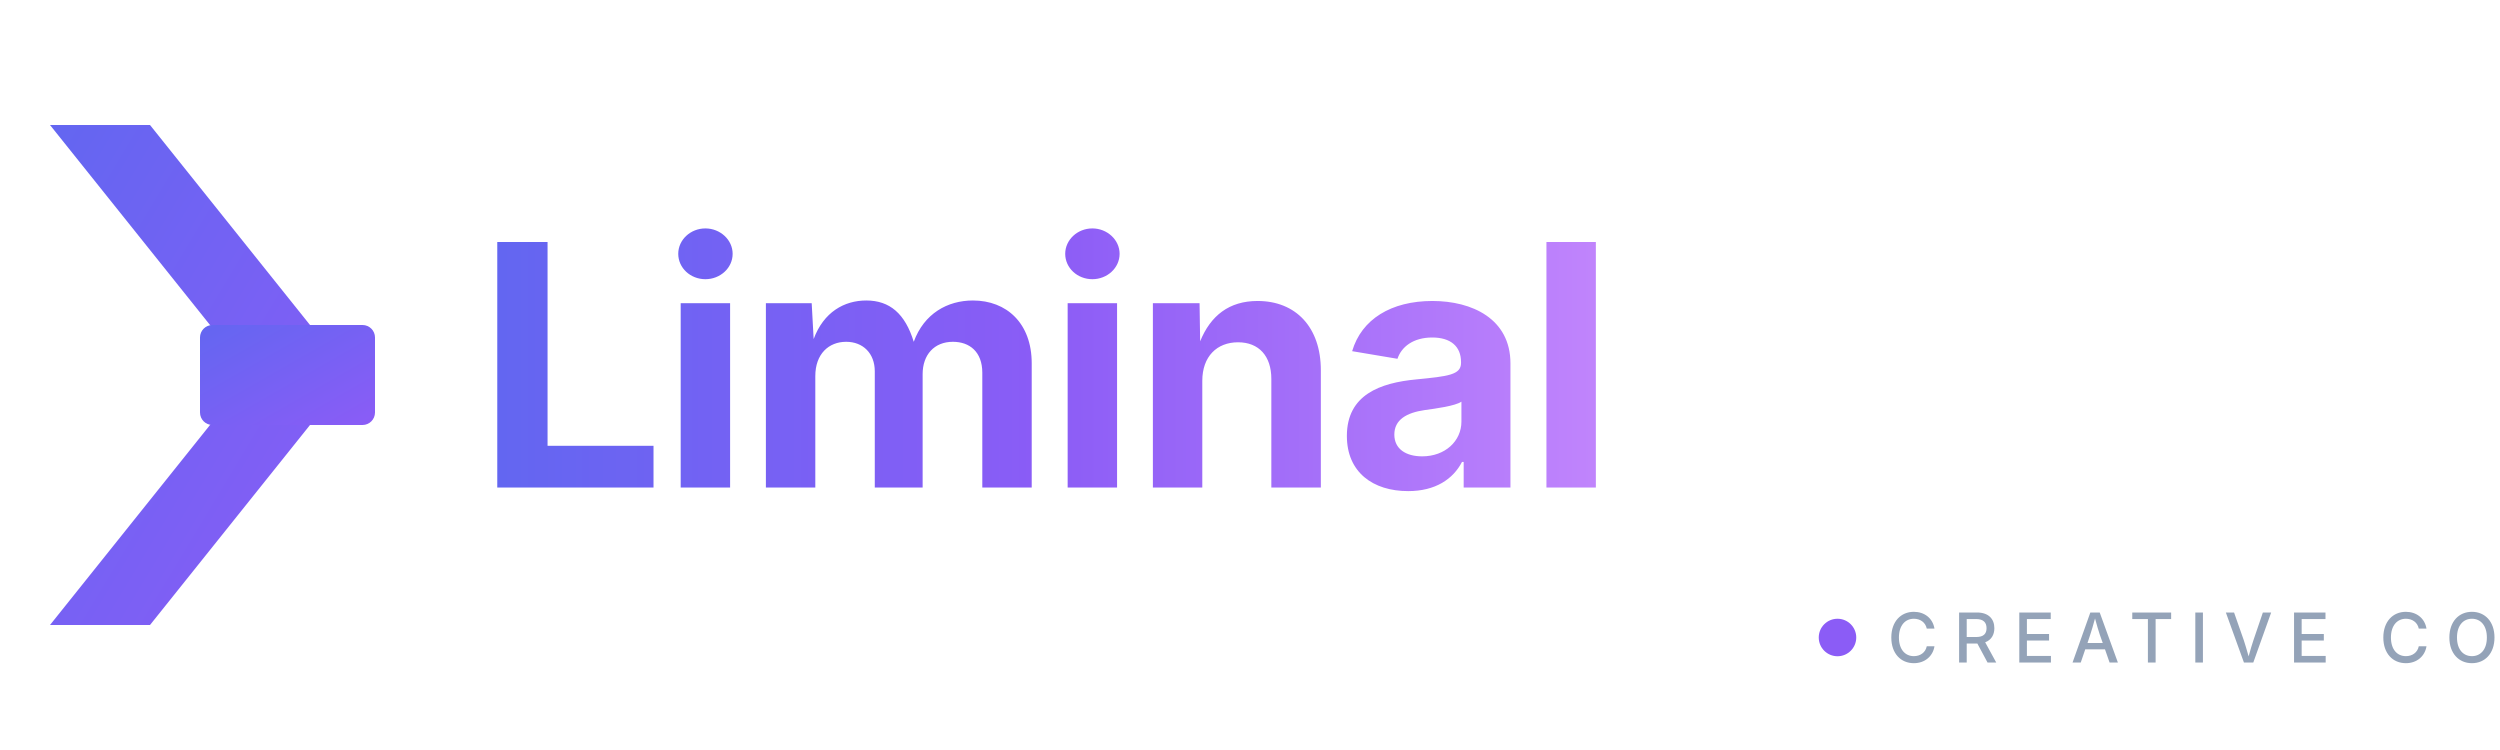
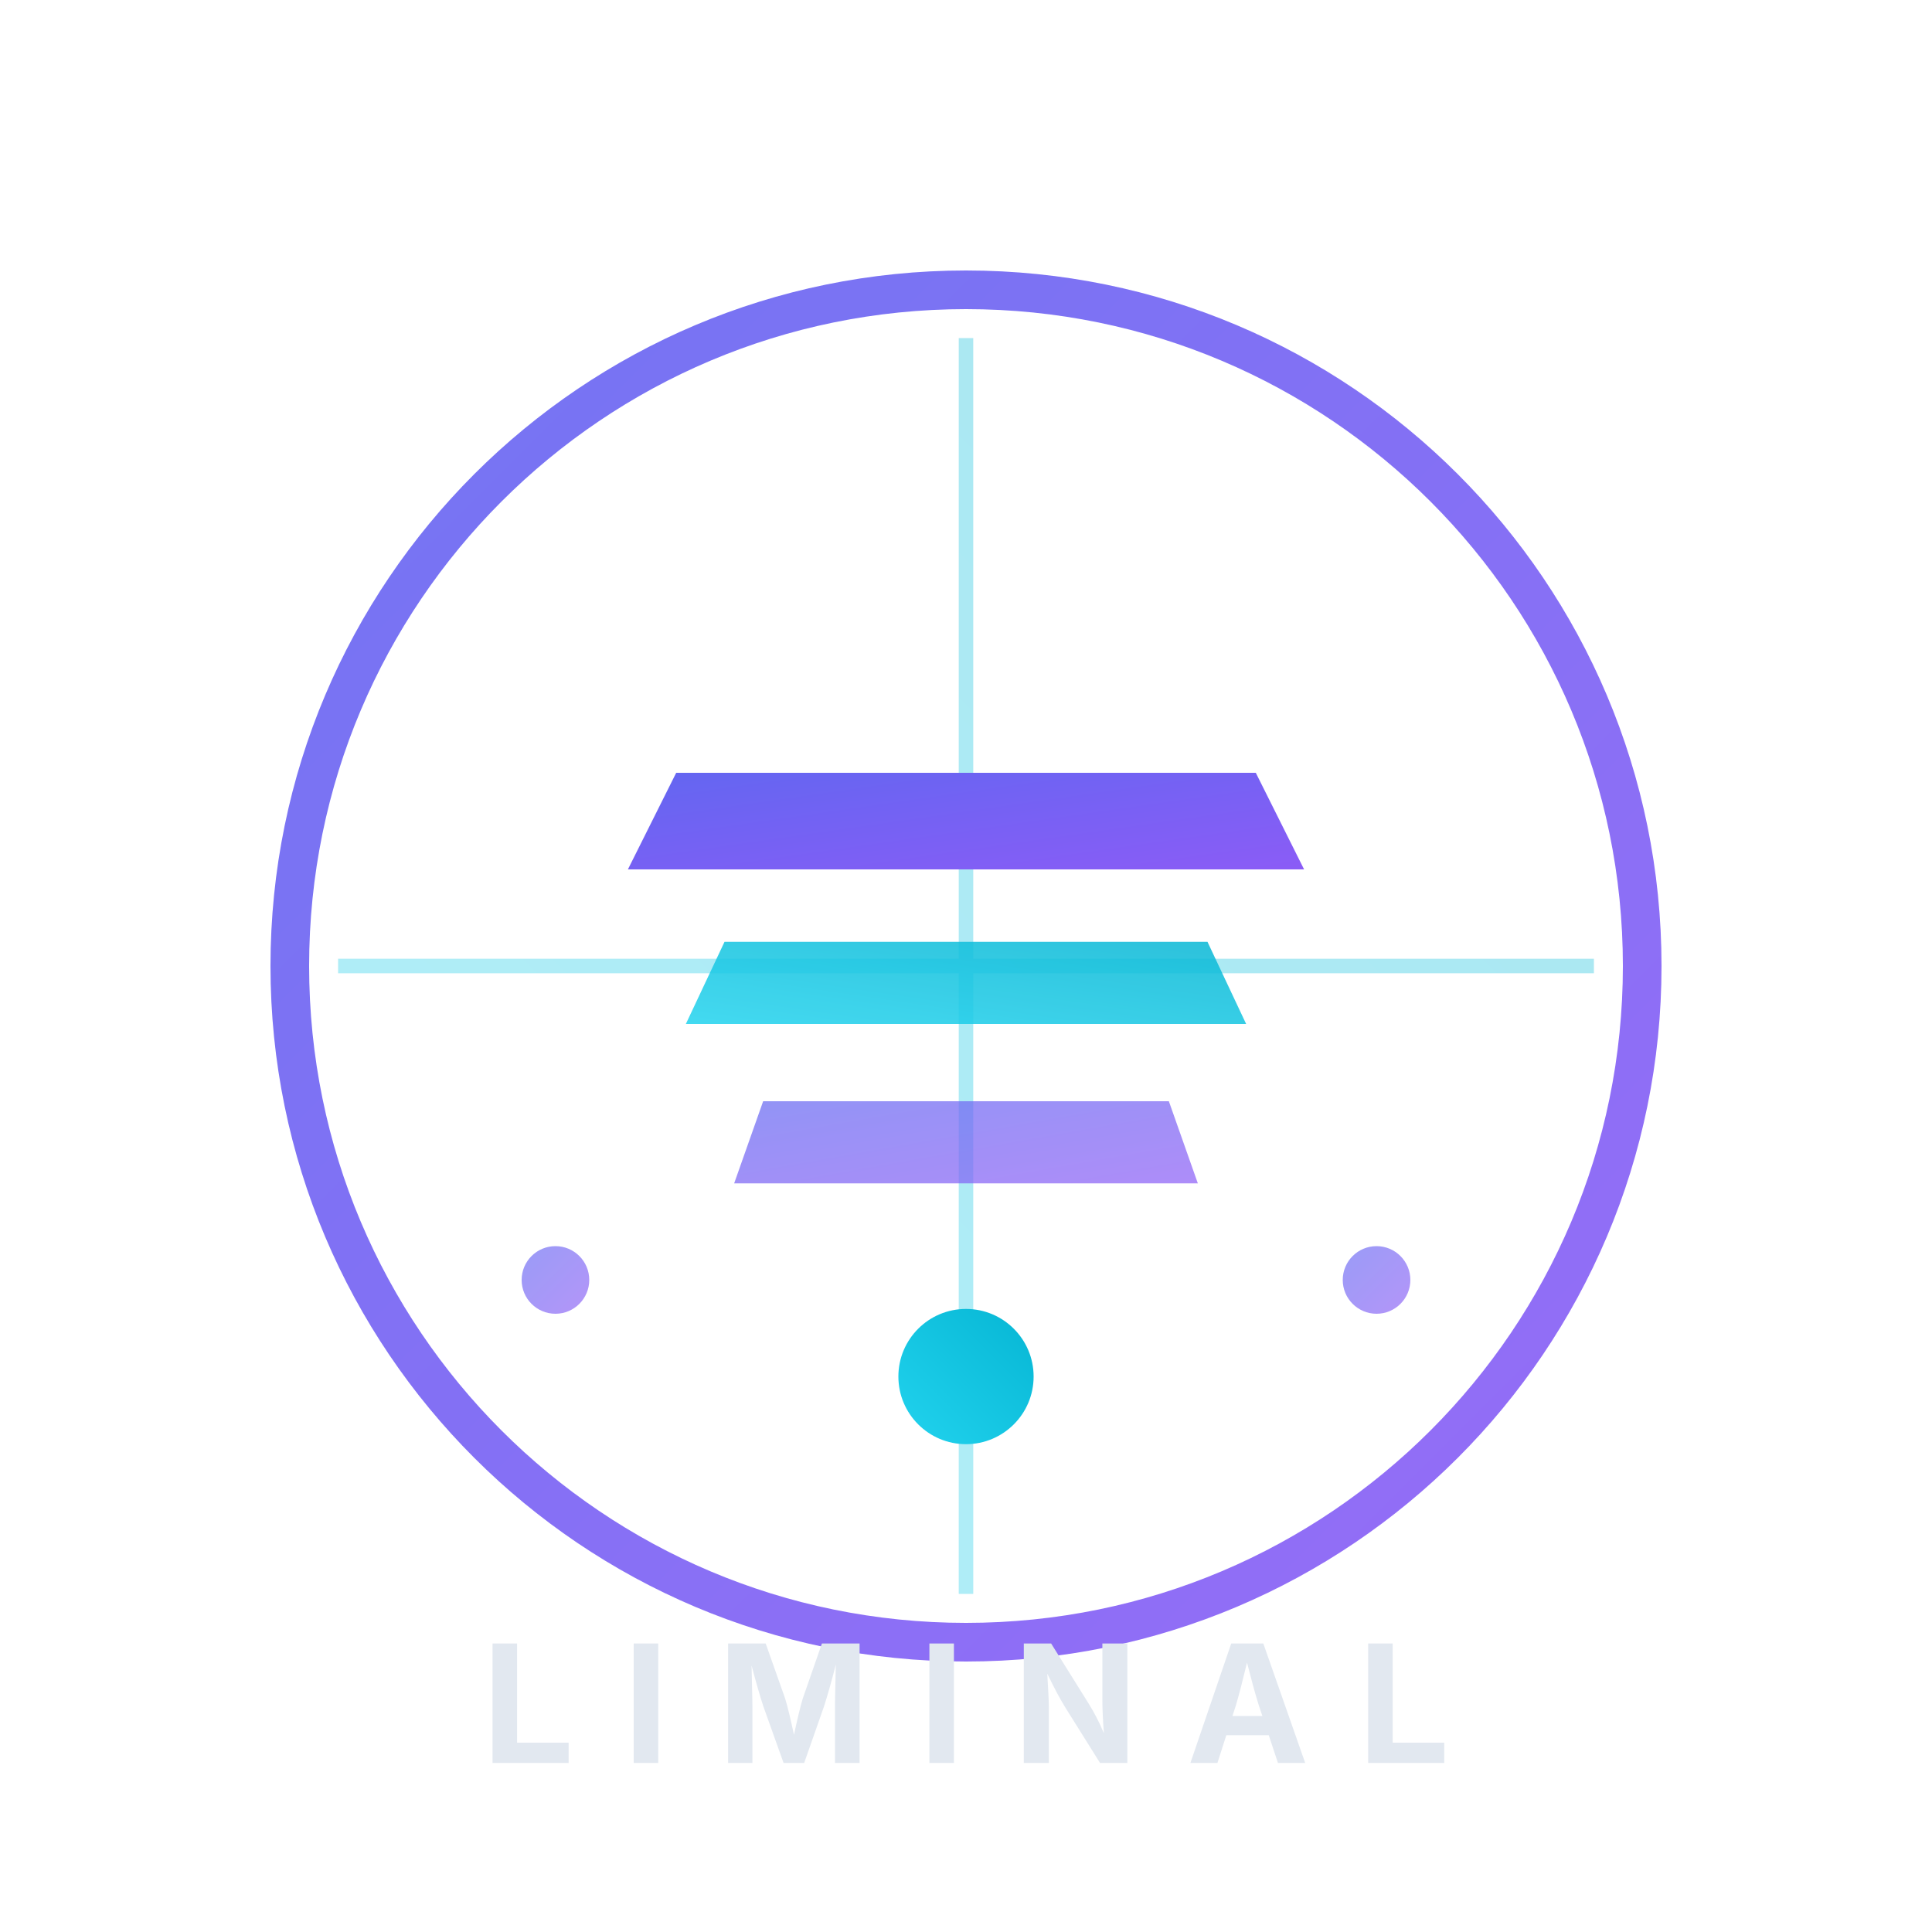
- <svg xmlns="http://www.w3.org/2000/svg" viewBox="0 0 400 120">
+ <svg xmlns="http://www.w3.org/2000/svg" viewBox="0 0 400 400" fill="none">
  <defs>
-     <linearGradient id="g" x1="0" y1="0" x2="1" y2="1">
+     <linearGradient id="g1" x1="0%" y1="0%" x2="100%" y2="100%">
      <stop offset="0%" stop-color="#6366f1" />
      <stop offset="100%" stop-color="#8b5cf6" />
    </linearGradient>
-     <linearGradient id="a" x1="0" y1="0" x2="1" y2="0">
-       <stop offset="0%" stop-color="#6366f1" />
-       <stop offset="50%" stop-color="#8b5cf6" />
-       <stop offset="100%" stop-color="#c084fc" />
+     <linearGradient id="g2" x1="100%" y1="0%" x2="0%" y2="100%">
+       <stop offset="0%" stop-color="#06b6d4" />
+       <stop offset="100%" stop-color="#22d3ee" />
    </linearGradient>
  </defs>
-   <path d="M24 20 L56 60 L24 100 L8 100 L40 60 L8 20 Z" fill="url(#g)" />
-   <rect x="32" y="52" width="28" height="16" rx="2" fill="url(#g)" />
-   <text x="76" y="78" font-family="system-ui,-apple-system,sans-serif" font-size="54" font-weight="700" fill="url(#a)" letter-spacing="-1">Liminal</text>
-   <circle cx="294" cy="102" r="3" fill="#8b5cf6" />
-   <text x="302" y="106" font-family="system-ui,-apple-system,sans-serif" font-size="11" font-weight="500" fill="#94a3b8" letter-spacing="2.5">CREATIVE CODE PARTNER</text>
+   <circle cx="200" cy="200" r="140" stroke="url(#g1)" stroke-width="8" opacity="0.9" />
+   <path d="M200 70 L200 330 M70 200 L330 200" stroke="url(#g2)" stroke-width="3" opacity="0.35" />
+   <path d="M140 160 L260 160 L270 180 L130 180 Z" fill="url(#g1)" />
+   <path d="M150 195 L250 195 L258 212 L142 212 Z" fill="url(#g2)" opacity="0.85" />
+   <path d="M158 228 L242 228 L248 245 L152 245 Z" fill="url(#g1)" opacity="0.7" />
+   <circle cx="200" cy="285" r="14" fill="url(#g2)" />
+   <circle cx="115" cy="265" r="7" fill="url(#g1)" opacity="0.65" />
+   <circle cx="285" cy="265" r="7" fill="url(#g1)" opacity="0.65" />
+   <text x="200" y="365" text-anchor="middle" font-family="system-ui,-apple-system,sans-serif" font-size="34" font-weight="700" letter-spacing="10" fill="#e2e8f0">LIMINAL</text>
</svg>
